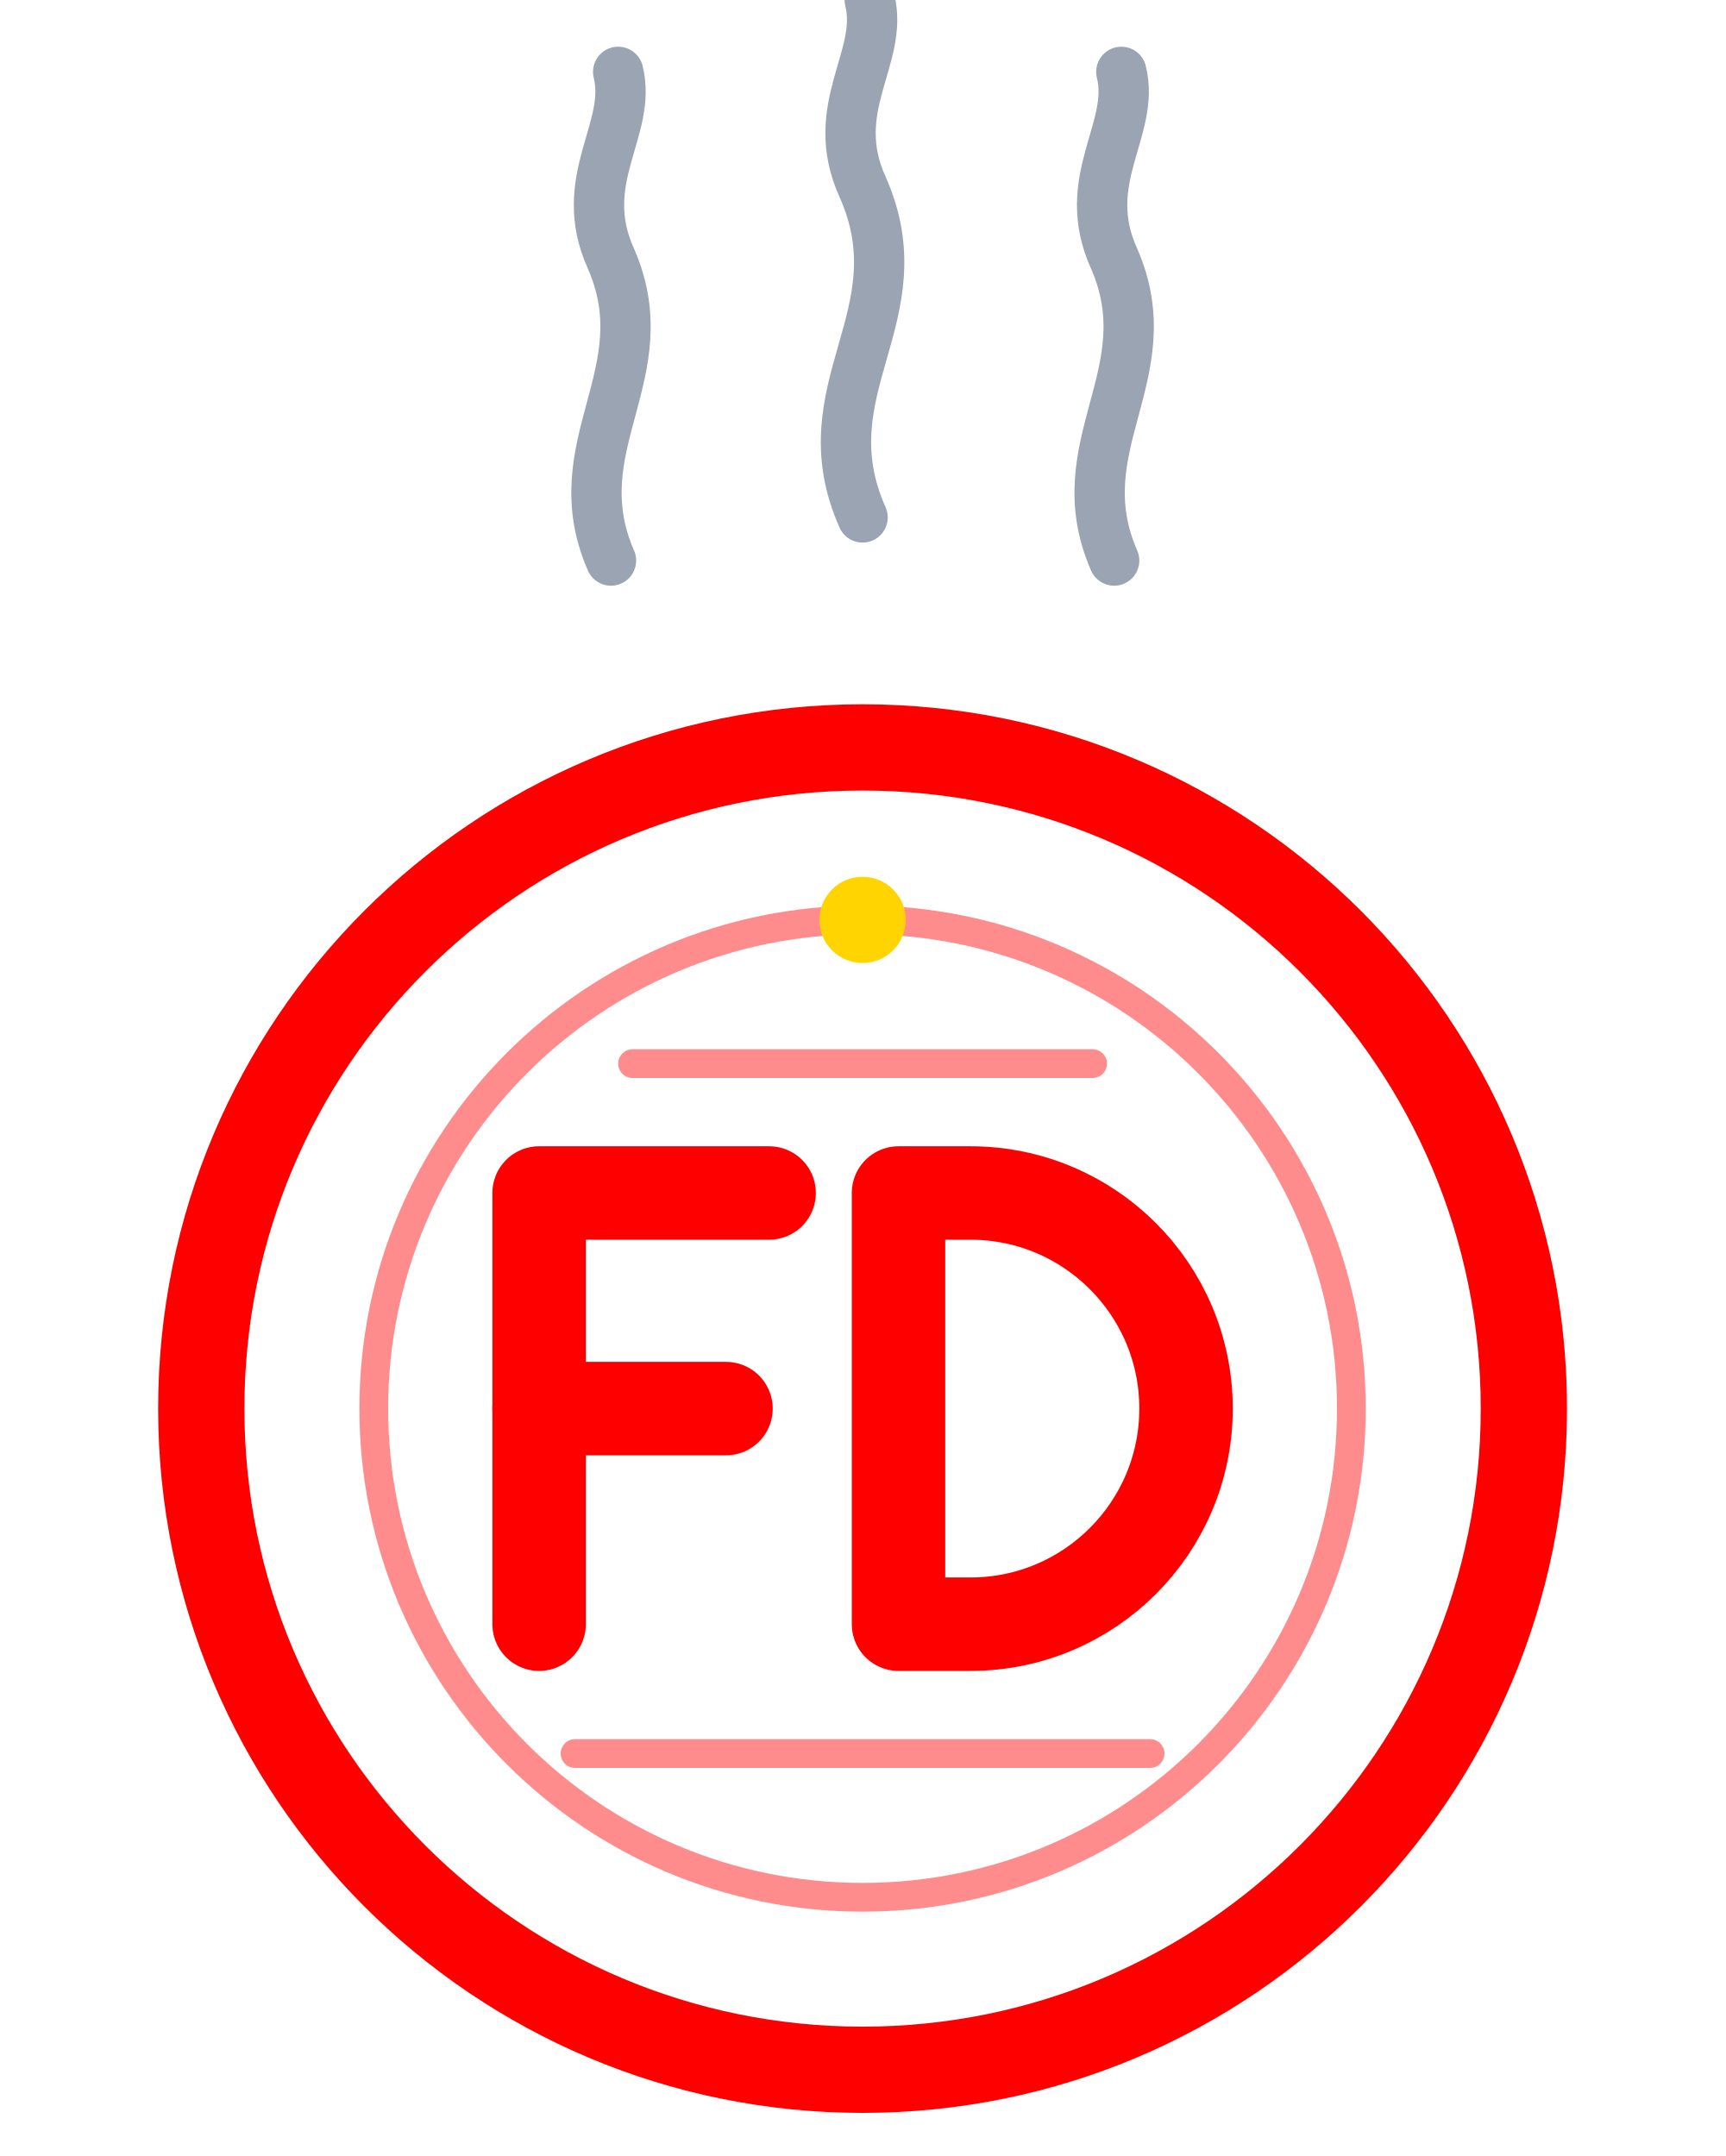
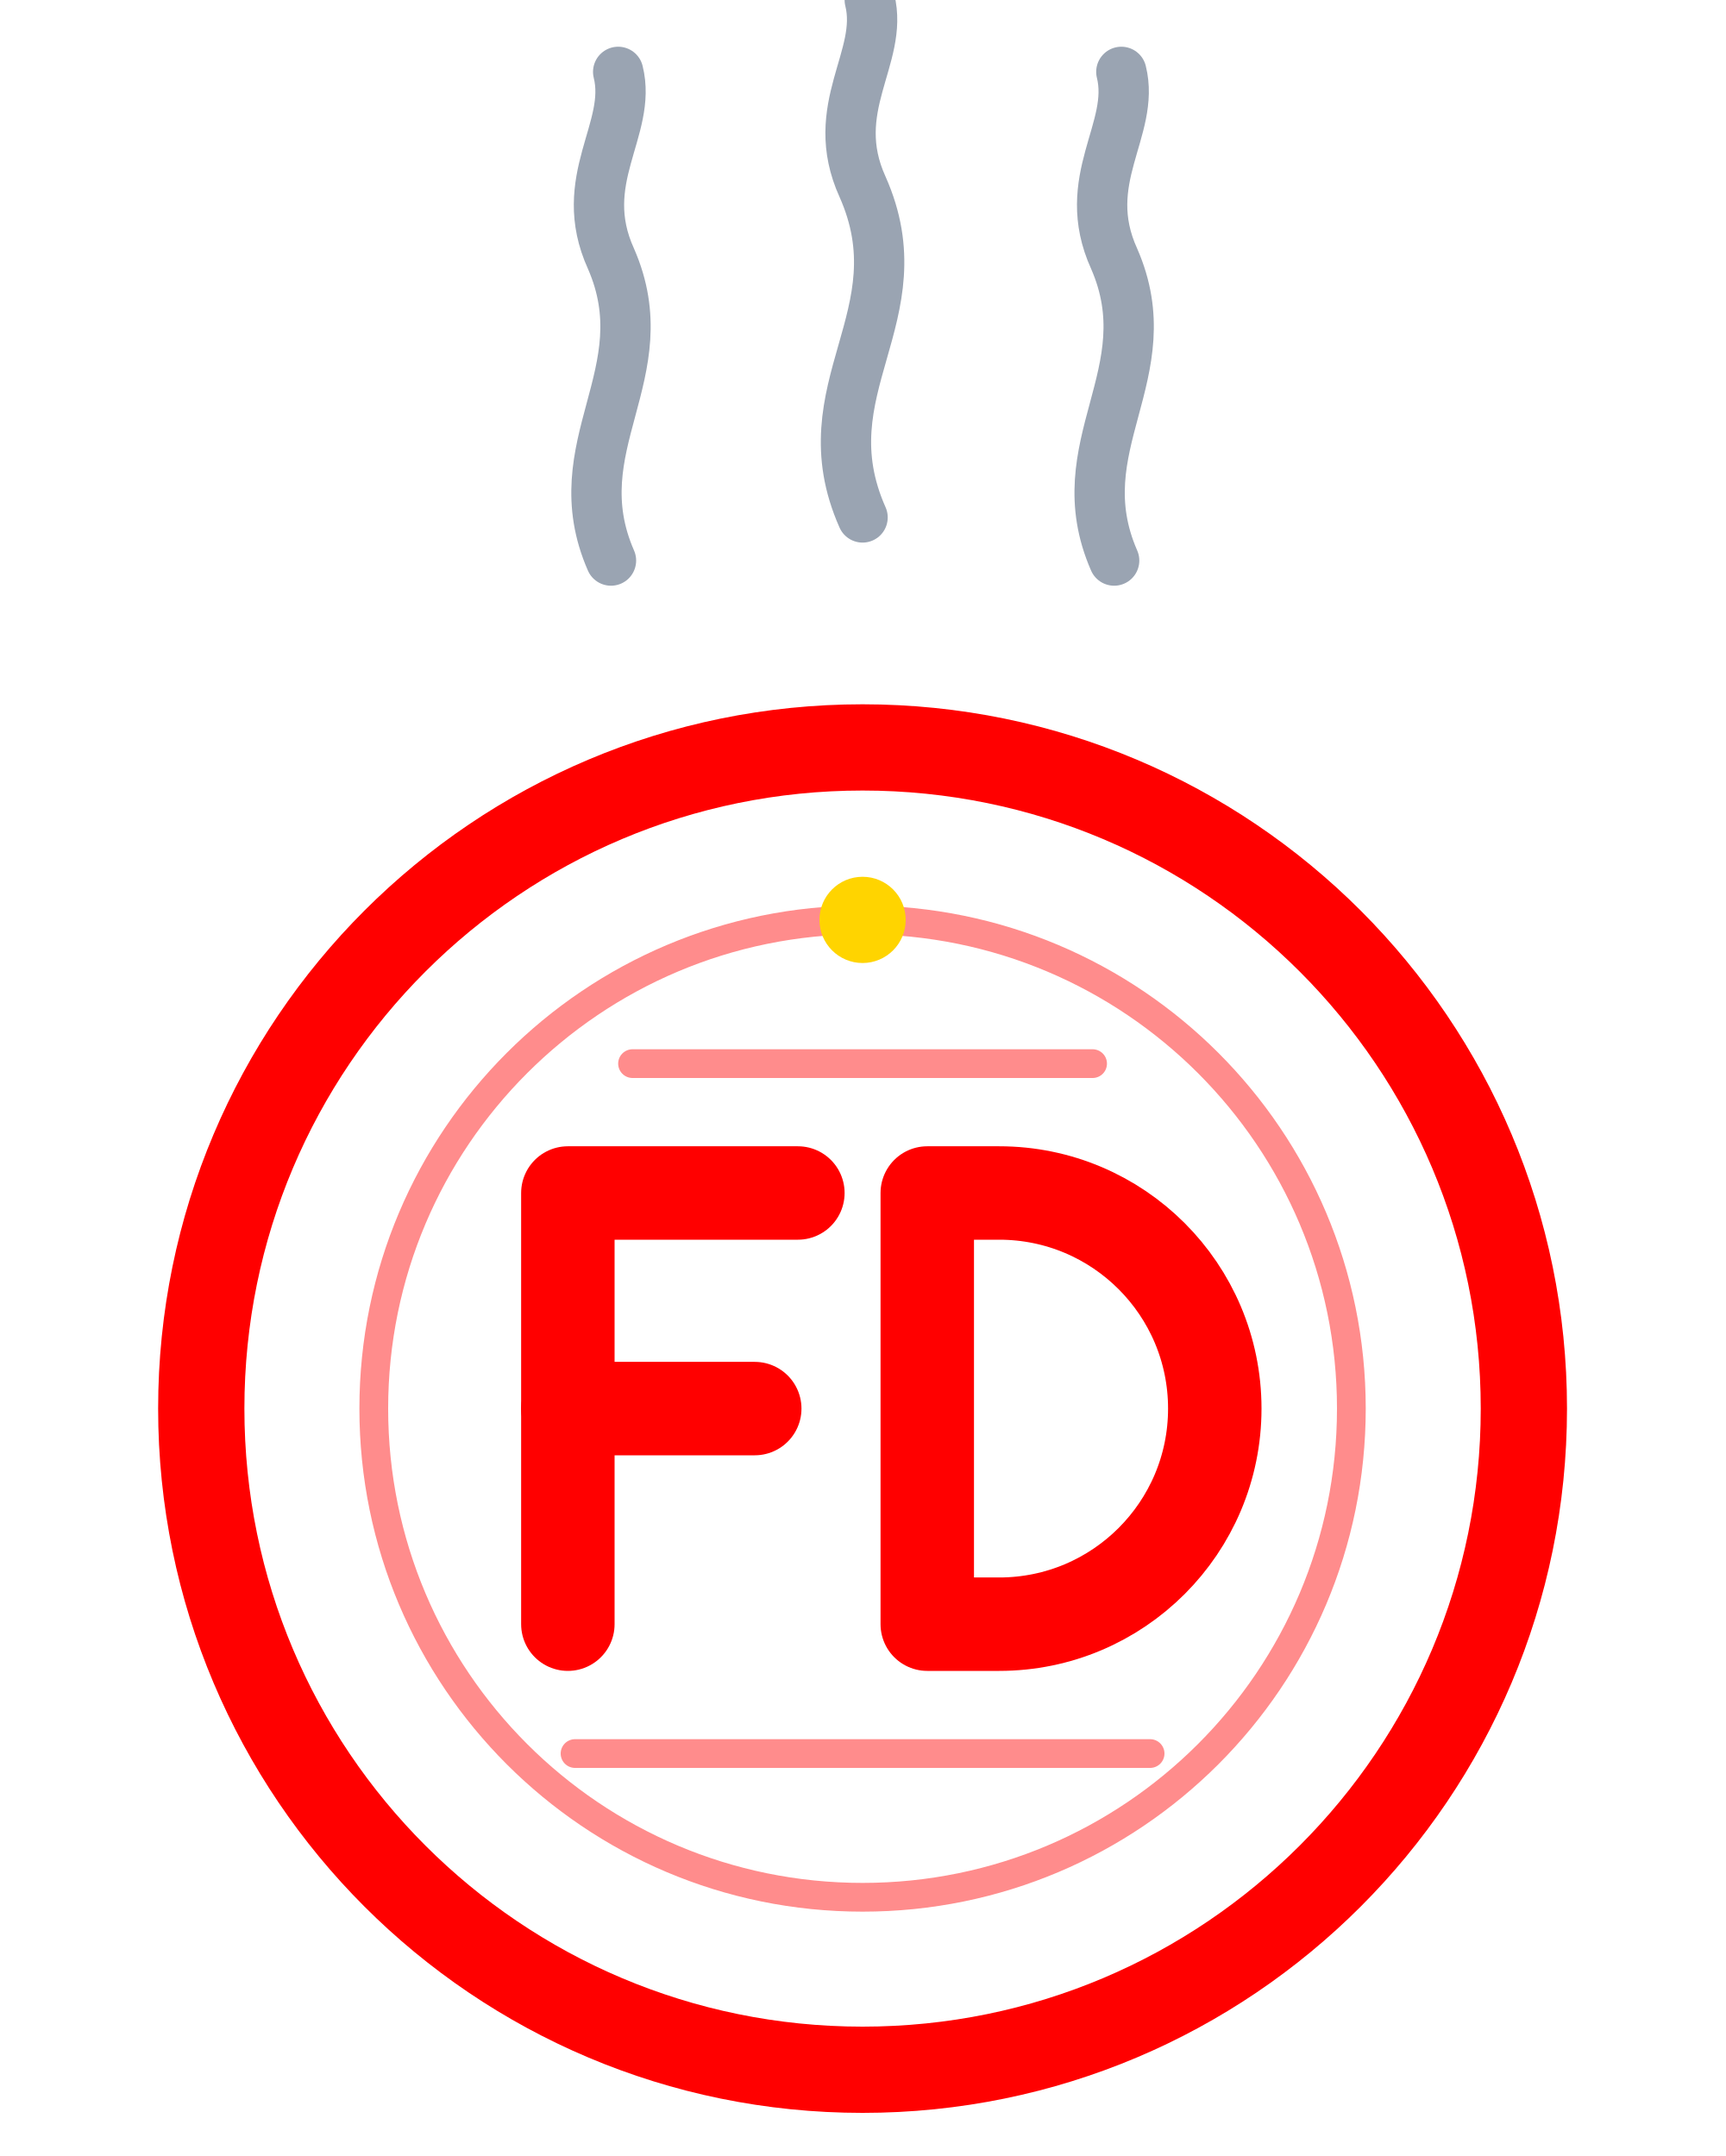
<svg xmlns="http://www.w3.org/2000/svg" viewBox="0 0 240 300" role="img" aria-label="fd-rauchmelder logo">
  <g fill="none" stroke="#9aa4b2" stroke-width="7" stroke-linecap="round">
    <path d="M85 78 C 78 62, 92 52, 85 36 C 80 25, 88 18, 86 10" />
    <path d="M120 72 C 112 54, 128 44, 120 26 C 115 15, 123 8, 121 0" />
    <path d="M155 78 C 148 62, 162 52, 155 36 C 150 25, 158 18, 156 10" />
  </g>
  <circle cx="120" cy="196" r="92" fill="none" stroke="#ff0000" stroke-width="12" />
  <circle cx="120" cy="196" r="68" fill="none" stroke="#ff0000" stroke-width="4" opacity="0.45" />
  <g stroke="#ff0000" stroke-width="4" stroke-linecap="round" opacity="0.45">
    <line x1="88" y1="148" x2="152" y2="148" />
    <line x1="80" y1="244" x2="160" y2="244" />
  </g>
  <g fill="none" stroke="#ff0000" stroke-width="13" stroke-linecap="round" stroke-linejoin="round">
-     <path d="M75 226 V166 H107" />
-     <path d="M75 196 H101" />
-     <path d="M125 166 V226 H135 A30 30 0 0 0 135 166 Z" />
+     <path d="M79 226 V166 H111" />
+     <path d="M79 196 H105" />
+     <path d="M129 166 V226 H139 A30 30 0 0 0 139 166 Z" />
  </g>
  <circle cx="120" cy="128" r="6" fill="#ffd400" />
</svg>
